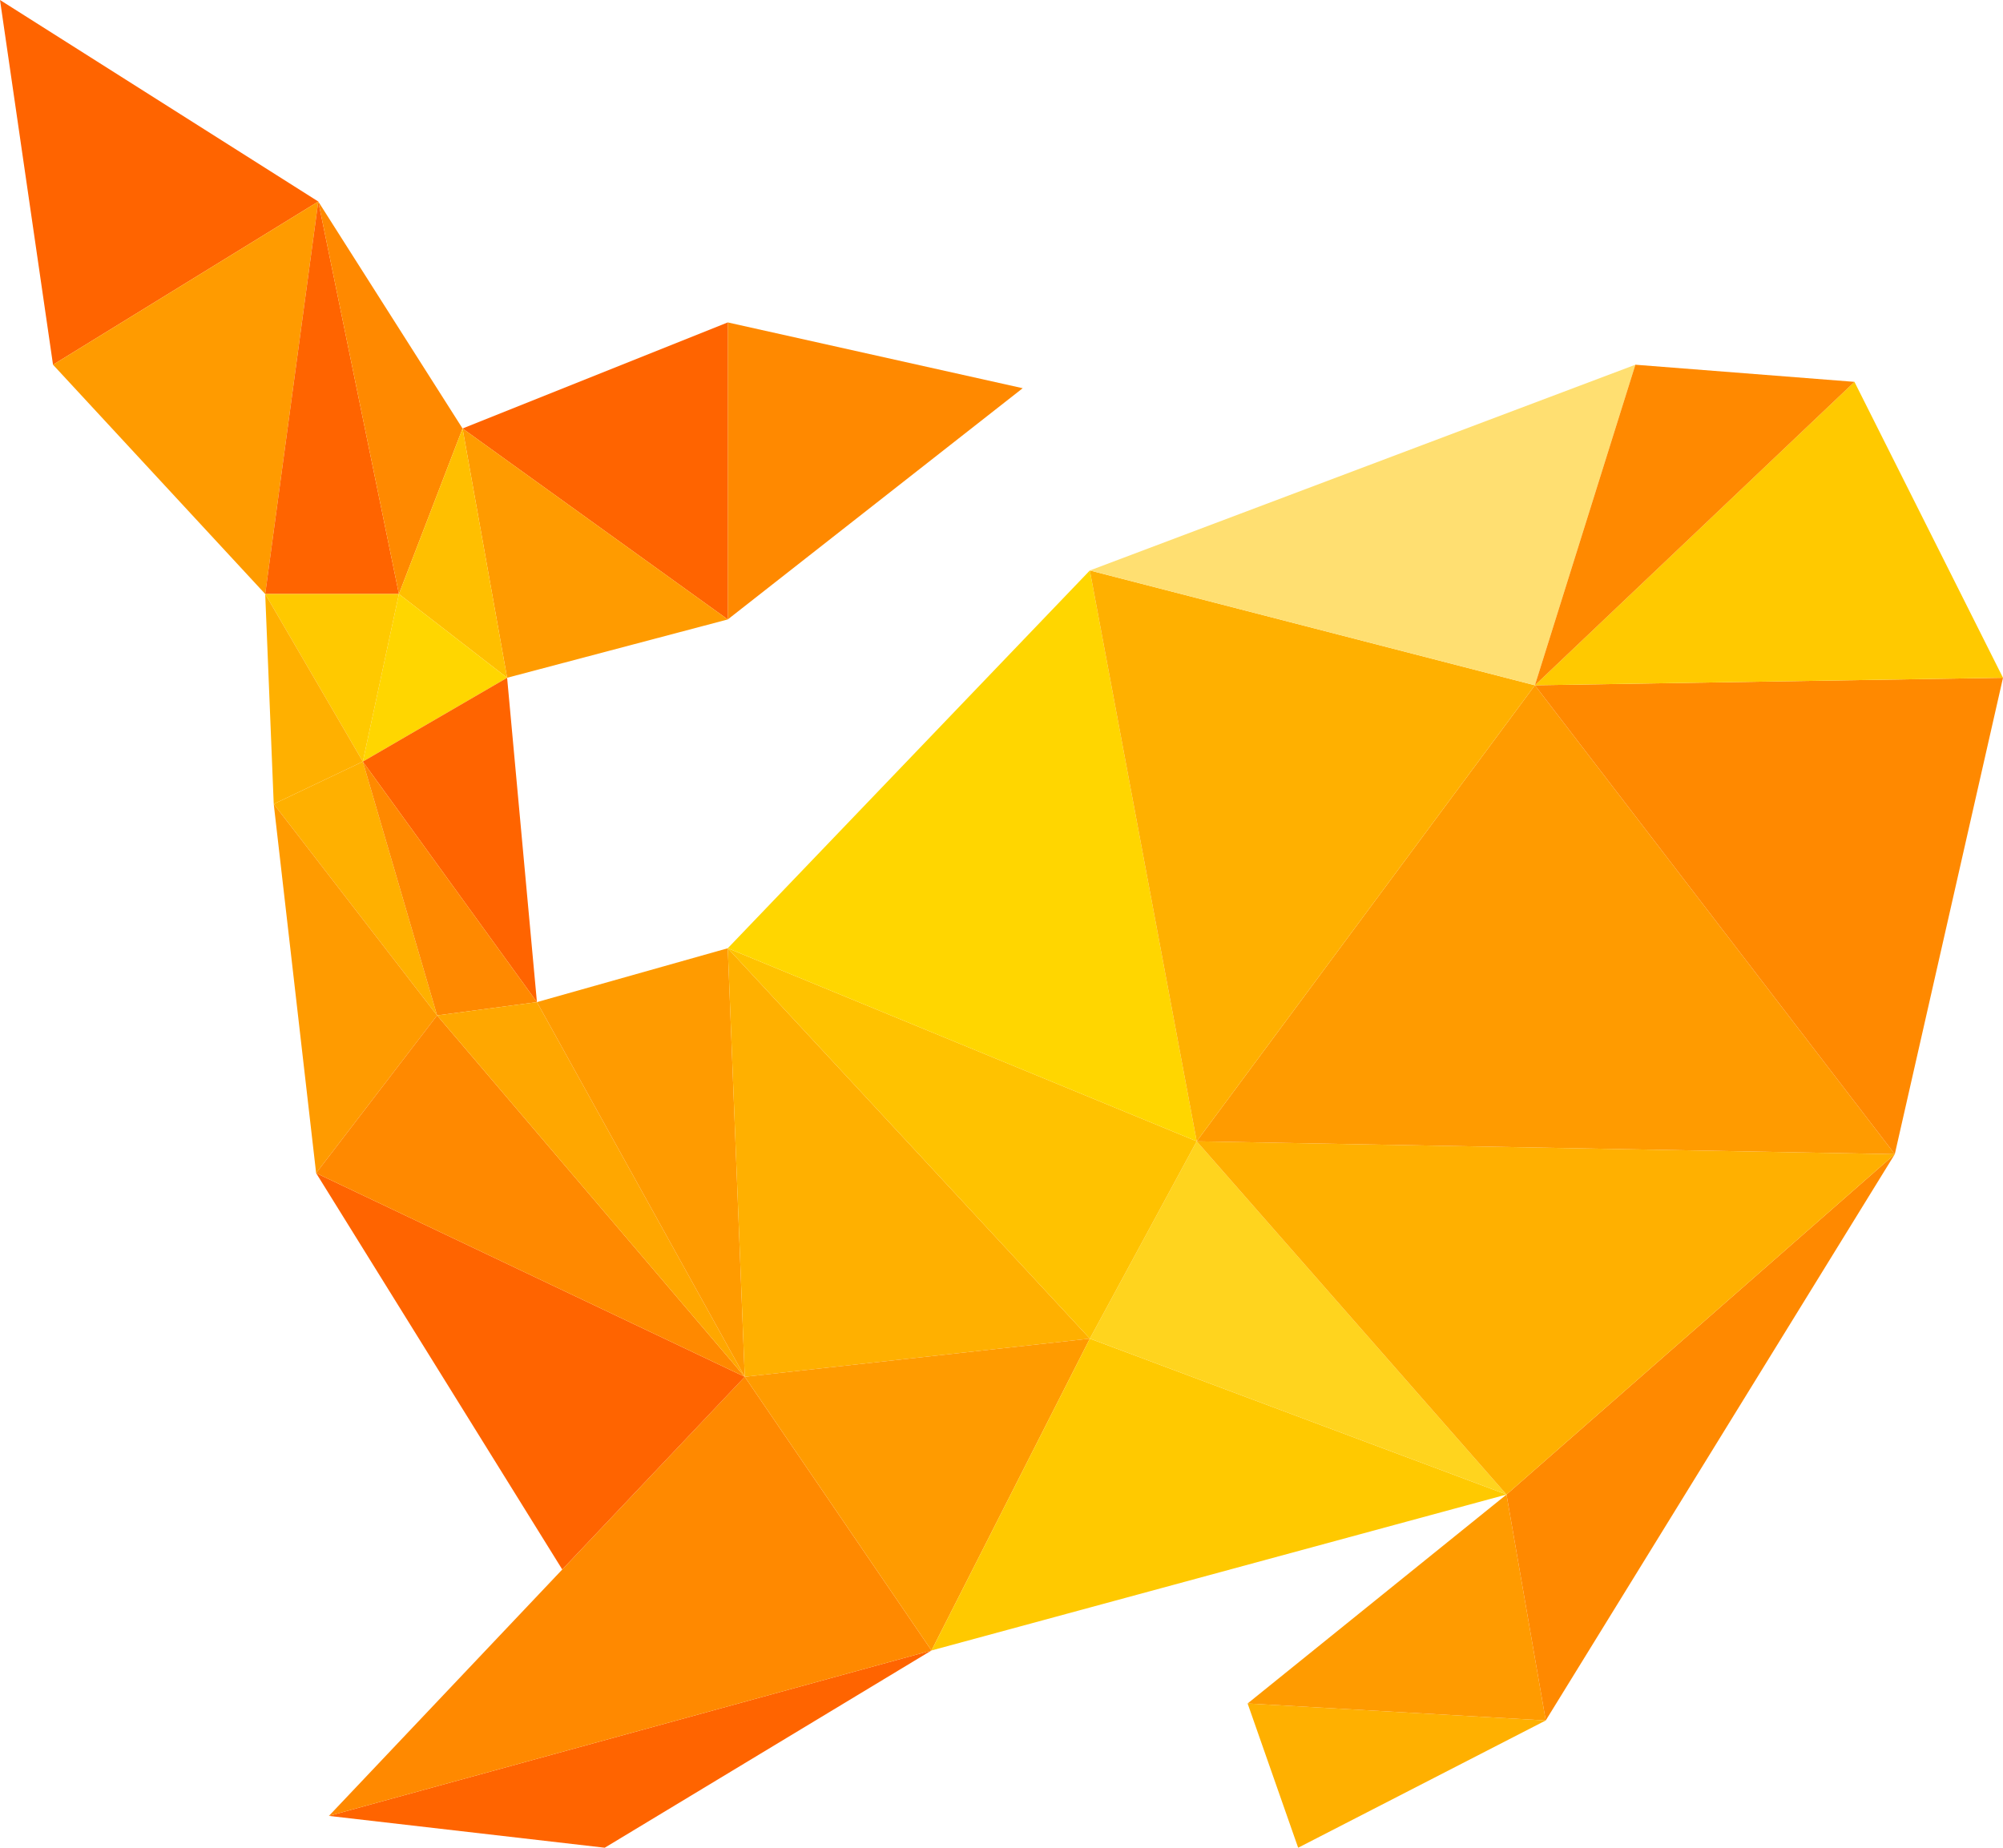
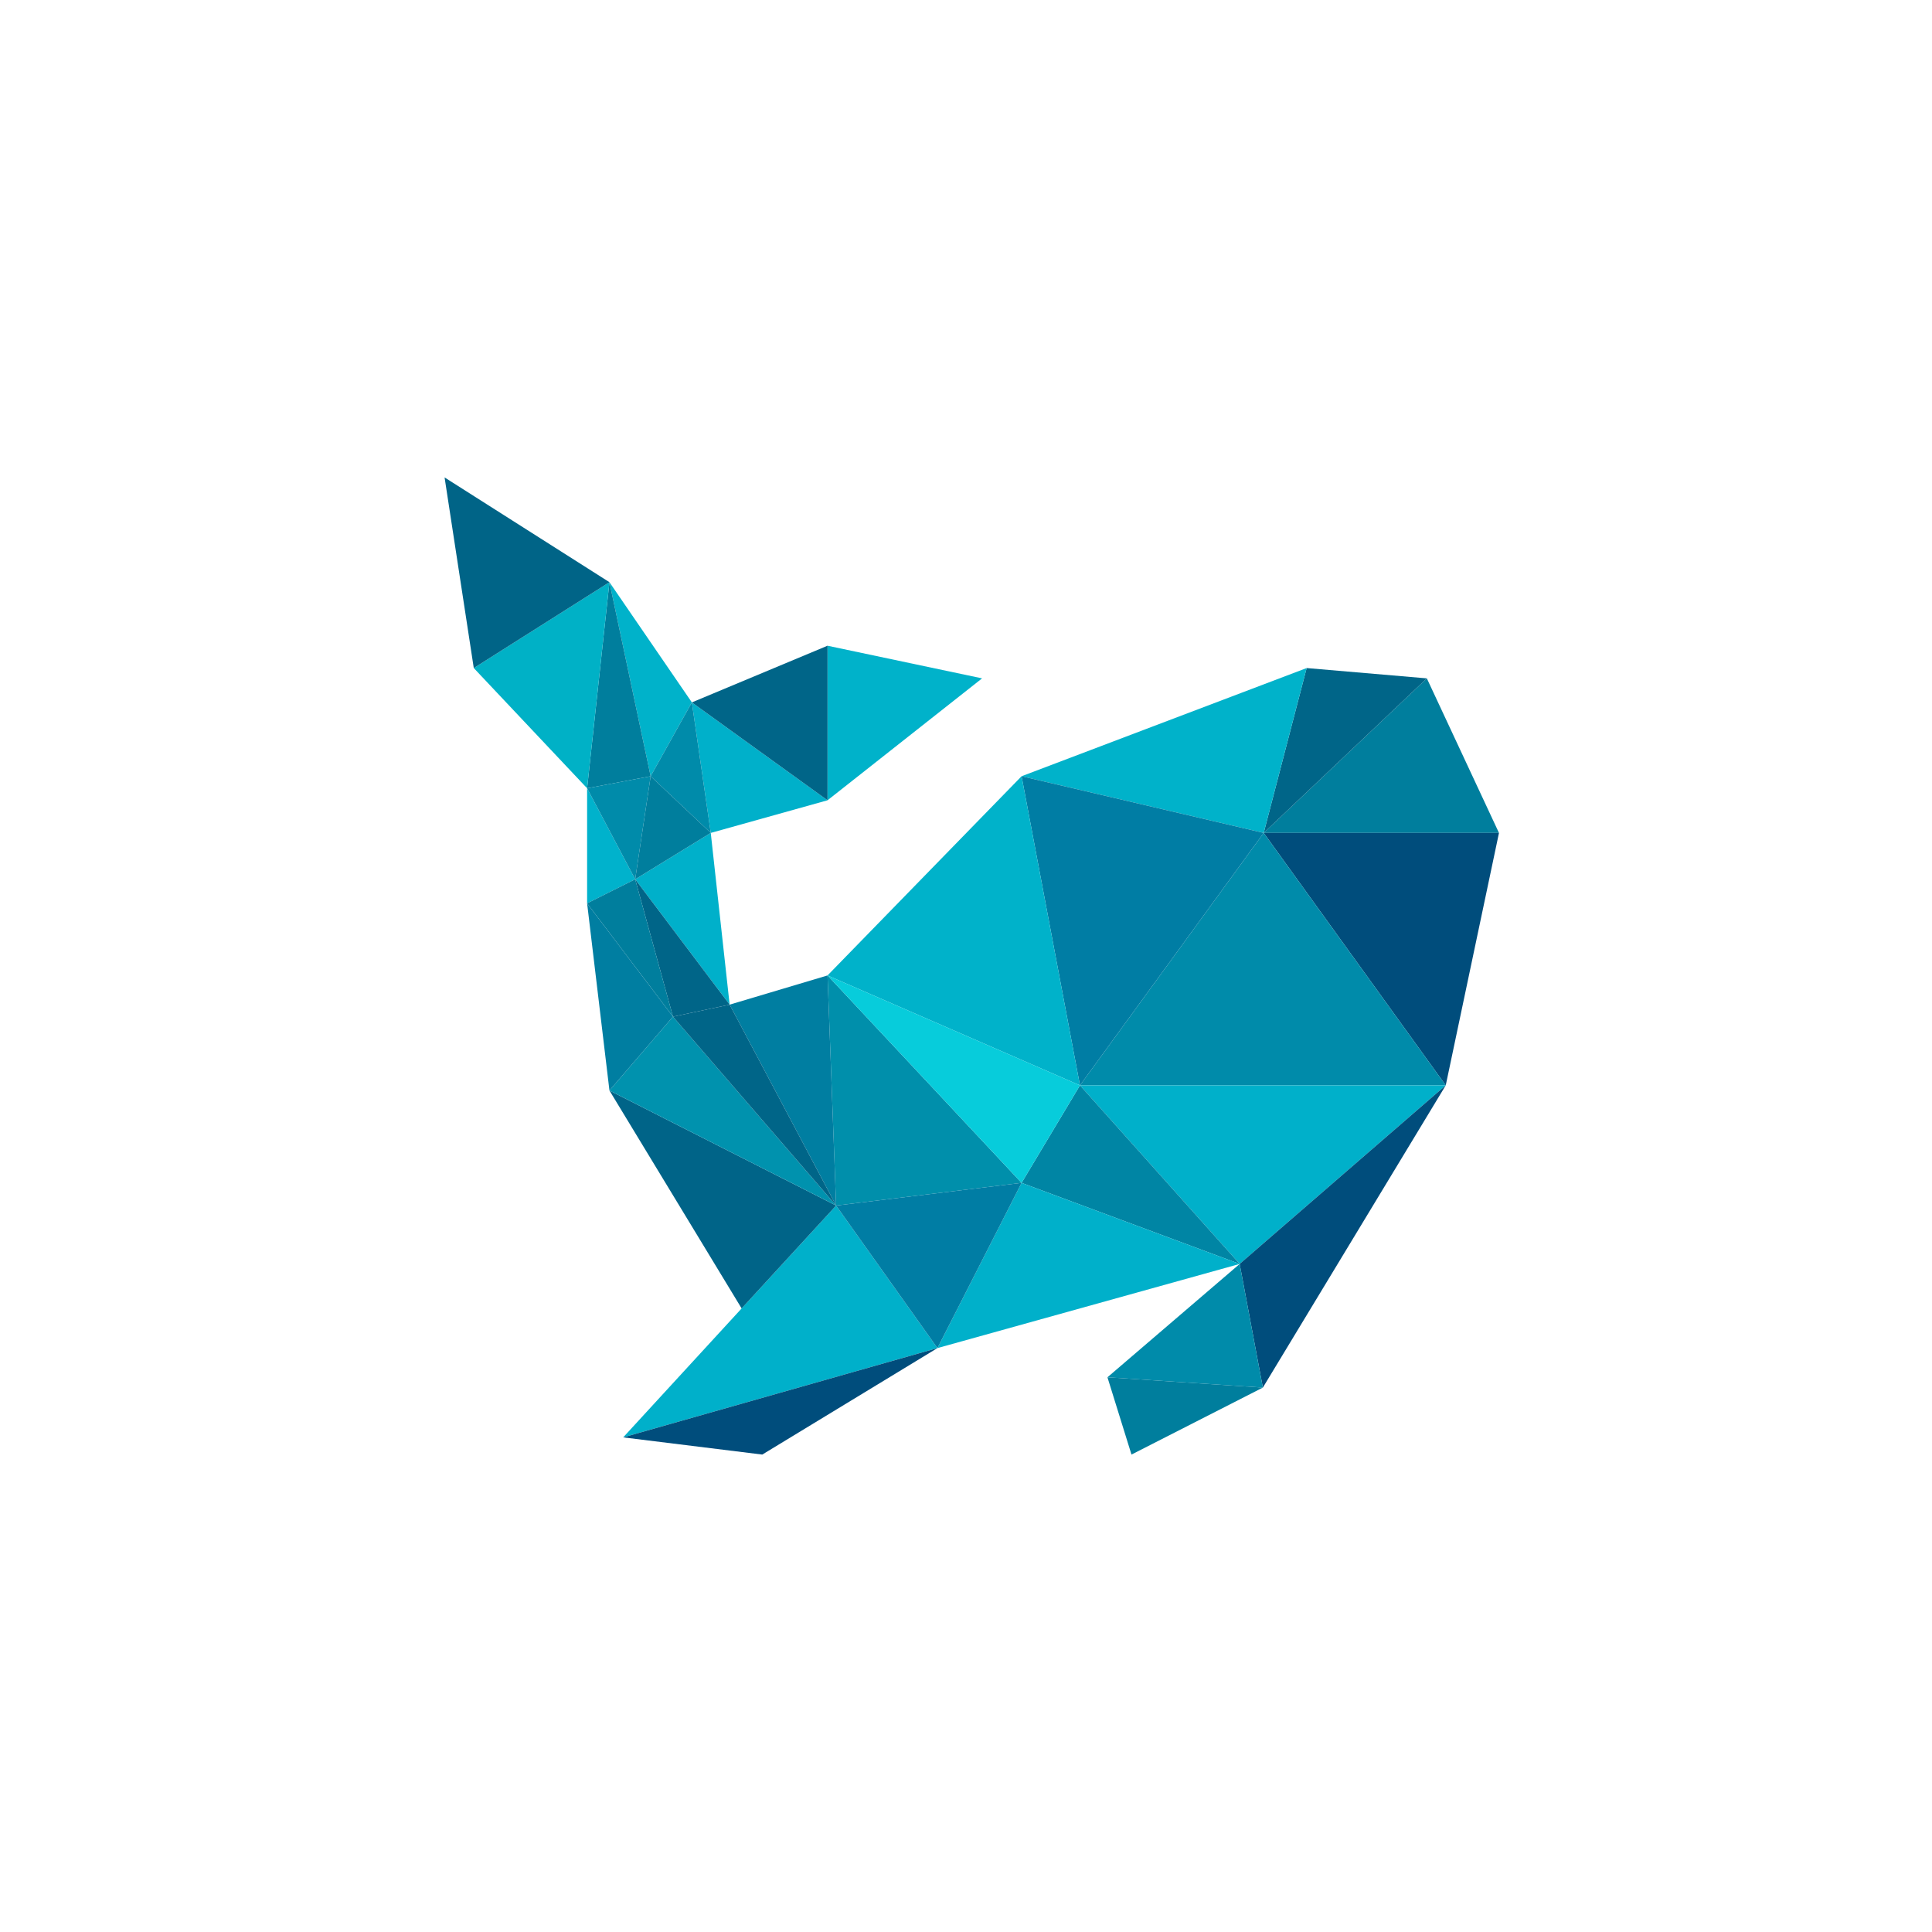
- <svg xmlns="http://www.w3.org/2000/svg" version="1.1" width="418.56" height="386.19">
-   <svg id="SvgjsSvg1001" viewBox="0 0 418.56 386.19">
-     <defs>
-       <style>.cls-1{fill:#ffb000;}.cls-2{fill:#ffdf71;}.cls-3{fill:#ffc900;}.cls-4{fill:#ffd600;}.cls-5{fill:#ff9b00;}.cls-6{fill:#ffbf00;}.cls-7{fill:#ffd41e;}.cls-8{fill:#ffa700;}.cls-9{fill:#ffc200;}.cls-10{fill:#ff8900;}.cls-11{fill:#ff6400;}</style>
-     </defs>
-     <g id="SvgjsG1000">
-       <polygon class="cls-11" points="0 0 11.08 76.23 66.51 42.12 0 0" />
-       <polygon class="cls-5" points="55.42 124.15 11.08 76.23 66.51 42.12 55.42 124.15" />
-       <polygon class="cls-11" points="83.36 124.15 55.42 124.15 66.51 42.12 83.36 124.15" />
-       <polygon class="cls-10" points="83.36 124.15 96.66 89.56 66.51 42.12 83.36 124.15" />
-       <polygon class="cls-10" points="152.08 67.39 152.08 129.47 213.71 81.14 152.08 67.39" />
-       <polygon class="cls-11" points="96.66 89.56 152.08 67.39 152.08 129.47 96.66 89.56" />
-       <polygon class="cls-5" points="105.97 141.66 152.08 129.47 96.66 89.56 105.97 141.66" />
-       <polygon class="cls-6" points="83.36 124.15 96.66 89.56 105.97 141.66 83.36 124.15" />
-       <polygon class="cls-4" points="75.82 159.18 105.97 141.66 83.36 124.15 75.82 159.18" />
-       <polygon class="cls-3" points="55.42 124.15 83.36 124.15 75.82 159.18 55.42 124.15" />
-       <polygon class="cls-1" points="57.2 168.04 55.42 124.15 75.82 159.18 57.2 168.04" />
-       <polygon class="cls-1" points="57.2 168.04 75.82 159.18 91.34 212.23 57.2 168.04" />
-       <polygon class="cls-5" points="66.06 245.19 91.34 212.23 57.2 168.04 66.06 245.19" />
-       <polygon class="cls-11" points="112.2 209.45 105.97 141.66 75.82 159.18 112.2 209.45" />
-       <polygon class="cls-10" points="112.2 209.45 91.34 212.23 75.82 159.18 112.2 209.45" />
-       <polygon class="cls-11" points="126.37 386.19 68.73 379.54 194.65 344.96 126.37 386.19" />
-       <polygon class="cls-10" points="68.73 379.54 155.63 287.76 194.65 344.96 68.73 379.54" />
-       <polygon class="cls-11" points="117.49 328.03 66.06 245.19 155.63 287.76 117.49 328.03" />
-       <polygon class="cls-10" points="66.06 245.19 91.34 212.23 155.63 287.76 66.06 245.19" />
-       <polygon class="cls-8" points="112.2 209.45 91.34 212.23 155.63 287.76 112.2 209.45" />
-       <polygon class="cls-5" points="152.08 198.19 112.2 209.45 155.63 287.76 152.08 198.19" />
-       <polygon class="cls-1" points="227.74 279.78 152.08 198.19 155.63 287.76 227.74 279.78" />
-       <polygon class="cls-5" points="227.74 279.78 155.63 287.76 194.65 344.96 227.74 279.78" />
-       <polygon class="cls-3" points="194.65 344.96 314.81 312.37 227.74 279.78 194.65 344.96" />
-       <polygon class="cls-1" points="271.27 386.19 260.71 356.04 323.01 359.59 271.27 386.19" />
-       <polygon class="cls-5" points="323.01 359.59 314.81 312.37 260.71 356.04 323.01 359.59" />
-       <polygon class="cls-10" points="395.95 241.23 323.01 359.59 314.81 312.37 395.95 241.23" />
-       <polygon class="cls-7" points="250.07 238.54 314.81 312.37 227.74 279.78 250.07 238.54" />
-       <polygon class="cls-9" points="250.07 238.54 152.08 198.19 227.74 279.78 250.07 238.54" />
-       <polygon class="cls-4" points="250.07 238.54 152.08 198.19 227.74 119.23 250.07 238.54" />
-       <polygon class="cls-1" points="250.07 238.54 314.81 312.37 395.95 241.23 250.07 238.54" />
-       <polygon class="cls-5" points="250.07 238.54 320.74 143.23 395.95 241.23 250.07 238.54" />
-       <polygon class="cls-1" points="250.07 238.54 227.74 119.23 320.74 143.23 250.07 238.54" />
-       <polygon class="cls-2" points="227.74 119.23 341.74 76.23 320.74 143.23 227.74 119.23" />
-       <polygon class="cls-10" points="395.95 241.23 418.56 141.66 320.74 143.23 395.95 241.23" />
-       <polygon class="cls-3" points="418.56 141.66 387.52 79.81 320.74 143.23 418.56 141.66" />
-       <polygon class="cls-10" points="387.52 79.81 341.74 76.23 320.74 143.23 387.52 79.81" />
-     </g>
-   </svg>
-   <style>@media (prefers-color-scheme: light) { :root { filter: none; } }
+ <svg xmlns="http://www.w3.org/2000/svg" version="1.1" id="Layer_1" x="0px" y="0px" viewBox="0 0 1500 1500" style="enable-background:new 0 0 1500 1500;" xml:space="preserve">
+   <style type="text/css">
+ 	.st0{fill:#007E9D;}
+ 	.st1{fill:#004D7C;}
+ 	.st2{fill:#006588;}
+ 	.st3{fill:#00B2CA;}
+ 	.st4{fill:#008BAA;}
+ 	.st5{fill:#007DA4;}
+ 	.st6{fill:#00B0CA;}
+ 	.st7{fill:#0085A4;}
+ 	.st8{fill:#008FAB;}
+ 	.st9{fill:#07CCDB;}
+ 	.st10{fill:#006488;}
+ 	.st11{fill:#007EA1;}
+ 	.st12{fill:#0092AE;}
+ 	.st13{fill:#00B2CC;}
+ 	.st14{fill:#00B1C6;}
+ 	.st15{fill:#006487;}
</style>
+   <g>
+     <polygon class="st0" points="1107.8,526.68 1163.8,646.67 981.14,646.67  " />
+     <polygon class="st1" points="1122.47,842.66 1163.8,646.67 981.14,646.67  " />
+     <polygon class="st2" points="1014.48,518.68 981.14,646.67 1107.8,526.68  " />
+     <polygon class="st3" points="793.15,602.67 1014.48,518.68 981.14,646.67  " />
+     <polygon class="st4" points="1122.47,842.66 838.48,842.66 981.14,646.67  " />
+     <polygon class="st5" points="793.15,602.67 838.48,842.66 981.14,646.67  " />
+     <polygon class="st3" points="642.49,757.33 793.15,602.67 838.48,842.66  " />
+     <polygon class="st6" points="962.48,981.32 1122.47,842.66 838.48,842.66  " />
+     <polygon class="st1" points="980.48,1077.32 962.48,981.32 1122.47,842.66  " />
+     <polygon class="st4" points="859.82,1069.32 962.48,981.32 980.48,1077.32  " />
+     <polygon class="st0" points="878.48,1129.32 859.82,1069.32 980.48,1077.32  " />
+     <polygon class="st7" points="838.48,842.66 793.15,918.37 962.48,981.32  " />
+     <polygon class="st6" points="727.82,1046.65 793.15,918.37 962.48,981.32  " />
+     <polygon class="st6" points="483.83,1115.98 727.82,1046.65 649.16,935.99  " />
+     <polygon class="st8" points="642.49,757.33 649.16,935.99 793.15,918.37  " />
+     <polygon class="st5" points="727.82,1046.65 793.15,918.37 649.16,935.99  " />
+     <polygon class="st9" points="838.48,842.66 793.15,918.37 642.49,757.33  " />
+     <polygon class="st1" points="591.83,1129.32 727.82,1046.65 483.83,1115.98  " />
+     <polygon class="st10" points="473.17,846.66 575.8,1015.86 649.16,935.99  " />
+     <polygon class="st11" points="566.49,780 649.16,935.99 642.49,757.33  " />
+     <polygon class="st12" points="522.5,789.33 473.17,846.66 649.16,935.99  " />
+     <polygon class="st2" points="566.49,780 522.5,789.33 649.16,935.99  " />
+     <polygon class="st6" points="551.83,646.67 566.49,780 493.16,682.67  " />
+     <polygon class="st6" points="537.16,545.34 551.83,646.67 642.49,621.34  " />
+     <polygon class="st3" points="642.49,501.34 642.49,621.34 762.49,526.68  " />
+     <polygon class="st3" points="473.17,452.01 537.16,545.34 505.16,602.67  " />
+     <polygon class="st4" points="551.83,646.67 505.16,602.67 537.16,545.34  " />
+     <polygon class="st2" points="642.49,501.34 537.16,545.34 642.49,621.34  " />
+     <polygon class="st11" points="455.83,701.34 473.17,846.66 522.5,789.33  " />
+     <polygon class="st2" points="493.16,682.67 522.5,789.33 566.49,780  " />
+     <polygon class="st13" points="455.83,612.01 493.16,682.67 455.83,701.34  " />
+     <polygon class="st0" points="473.17,452.01 455.83,612.01 505.16,602.67  " />
+     <polygon class="st4" points="493.16,682.67 505.16,602.67 455.83,612.01  " />
+     <polygon class="st0" points="551.83,646.67 505.16,602.67 493.16,682.67  " />
+     <polygon class="st0" points="522.5,789.33 493.16,682.67 455.83,701.34  " />
+     <polygon class="st14" points="473.17,452.01 367.84,518.68 455.83,612.01  " />
+     <polygon class="st15" points="345.17,370.68 367.84,518.68 473.17,452.01  " />
+   </g>
</svg>
